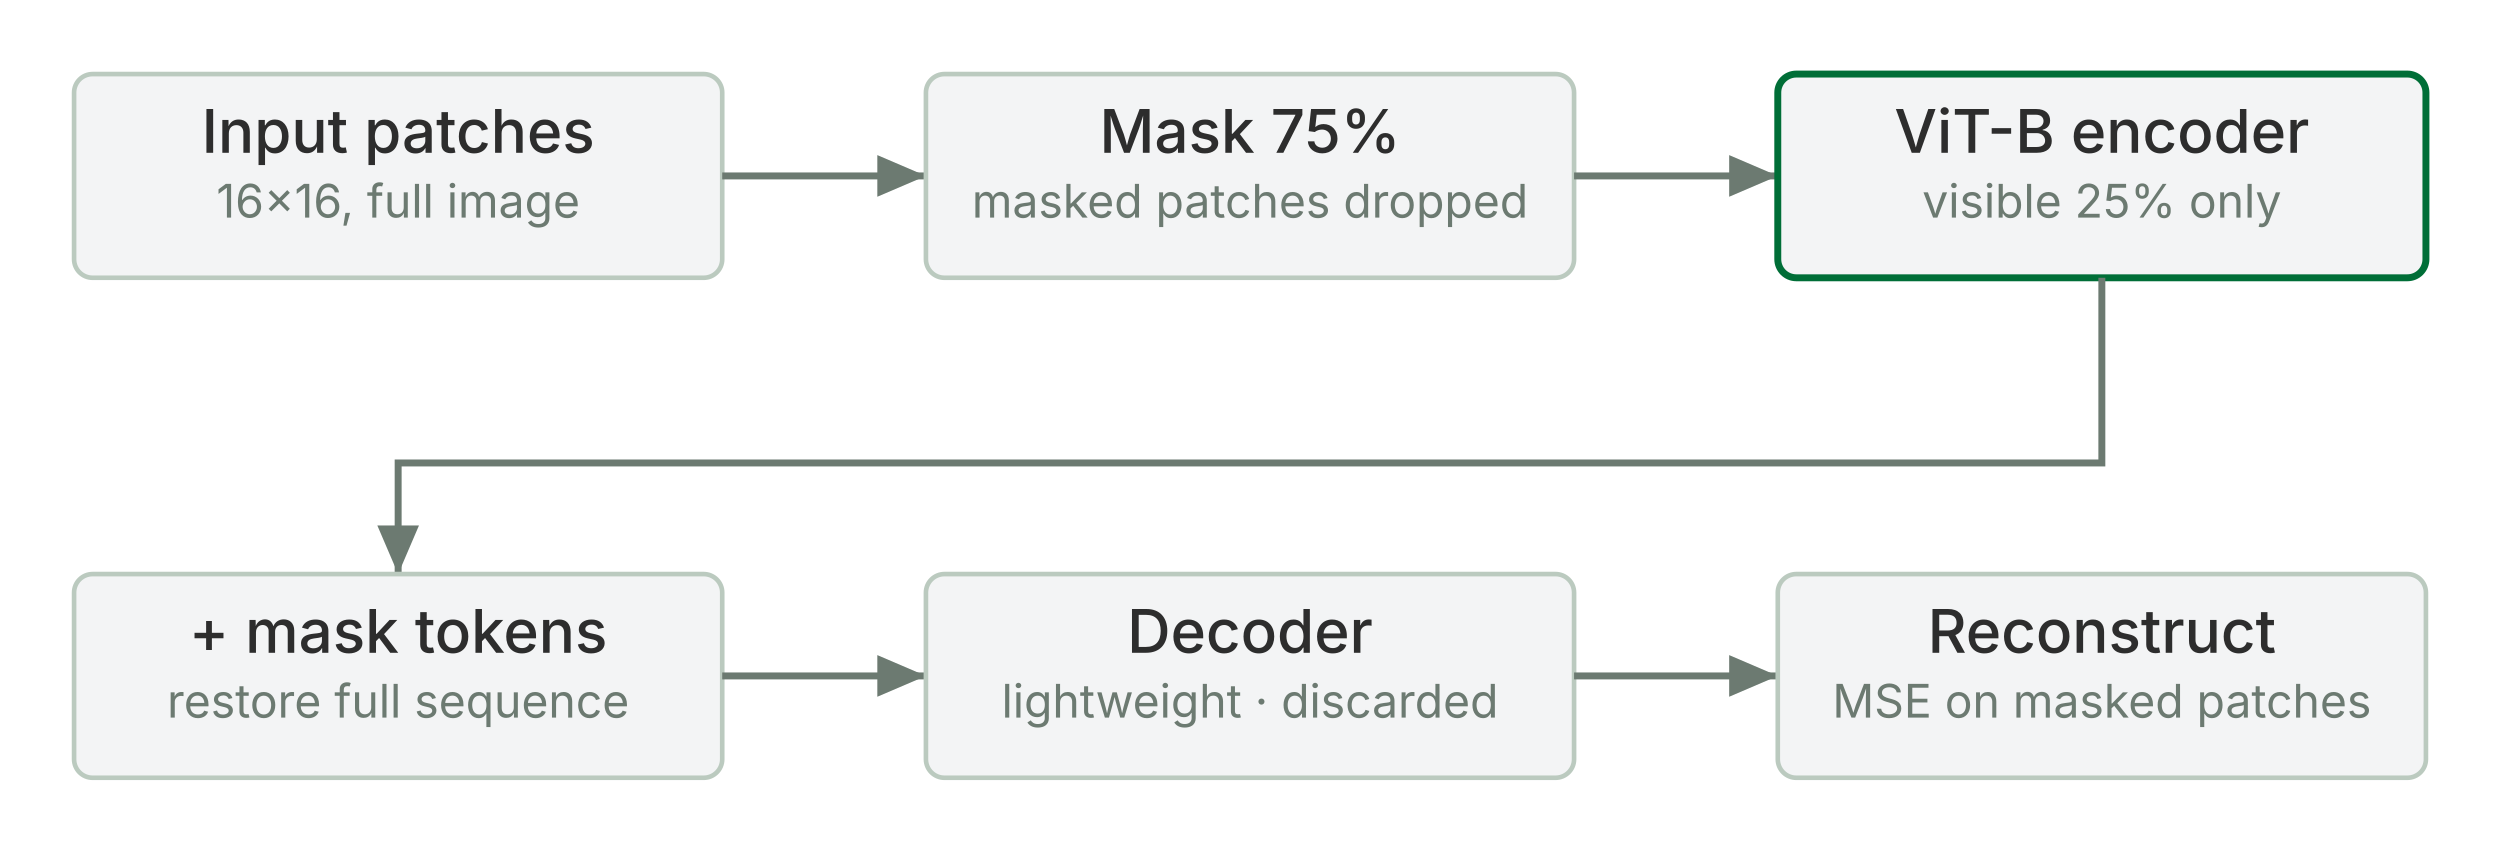
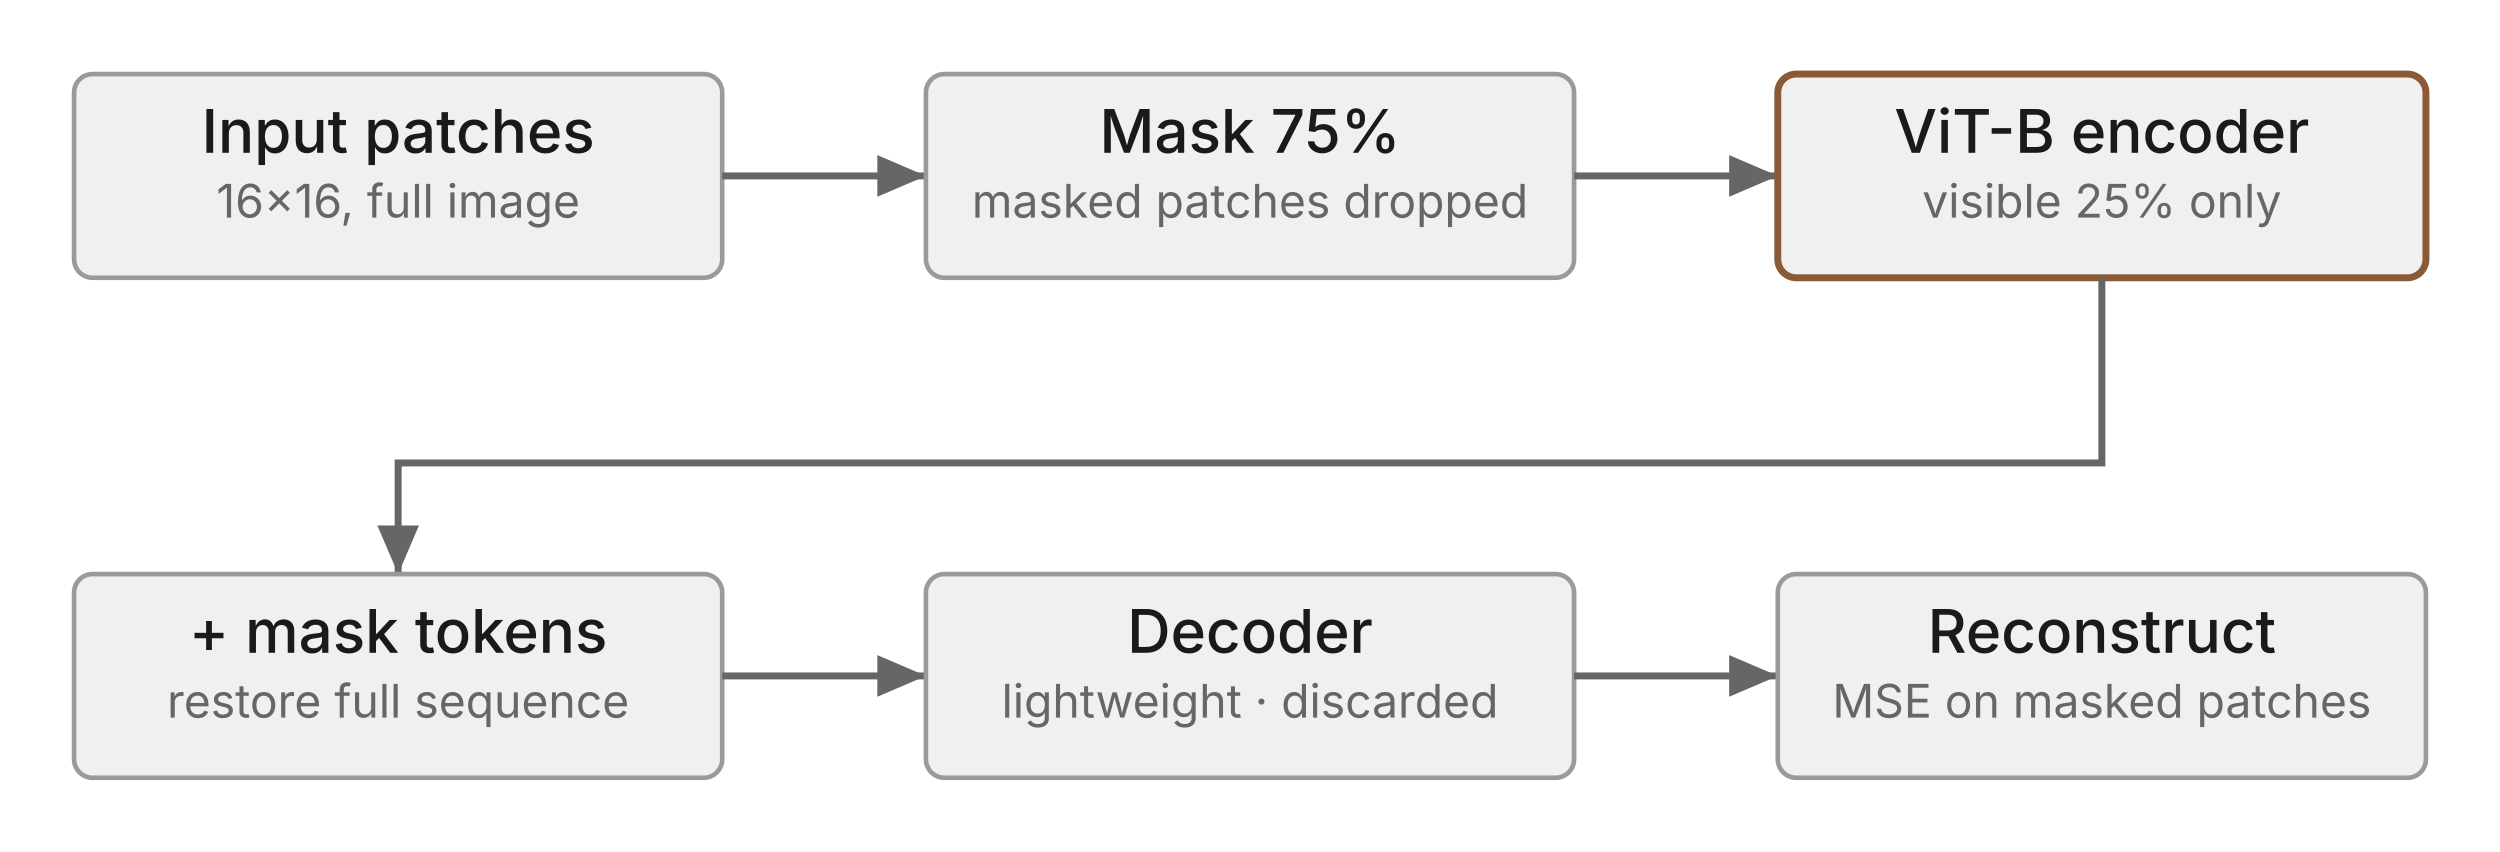
<svg xmlns="http://www.w3.org/2000/svg" viewBox="134 4 540 184" role="img" aria-label="Masked autoencoder pipeline: an input image is split into 16 by 16 patches; 75 percent of patches are masked and dropped; the visible 25 percent pass through a ViT-B encoder; mask tokens are restored into the full sequence; a lightweight decoder reconstructs the image; and the loss is computed on the masked patches only.">
  <defs>
    <style>
-       .n  { fill: #f3f4f5; stroke: #bbcabf; stroke-width: 1; }
-       .na { fill: #f3f4f5; stroke: #006e37; stroke-width: 1.5; }
-       .nt { fill: #f3f4f5; stroke: #bbcabf; stroke-width: 1; }
-       .lbl { font-family: Inter, -apple-system, BlinkMacSystemFont, 'Segoe UI', sans-serif; font-size: 13px; font-weight: 500; fill: #2d2d2d; }
-       .sub { font-family: Inter, -apple-system, BlinkMacSystemFont, 'Segoe UI', sans-serif; font-size: 10px; fill: #6c7a71; }
-       .conn { fill: none; stroke: #6c7a71; stroke-width: 1.5; }
-       .af  { fill: #6c7a71; }
+       .n  { fill: #f0f0f0; stroke: #9a9a9a; stroke-width: 1; }
+       .na { fill: #f0f0f0; stroke: #8a5a37; stroke-width: 1.5; }
+       .nt { fill: #f0f0f0; stroke: #9a9a9a; stroke-width: 1; }
+       .zone { fill: #8a5a37; fill-opacity: 0.07; }
+       .lbl { font-family: Inter, -apple-system, BlinkMacSystemFont, 'Segoe UI', sans-serif; font-size: 13px; font-weight: 500; fill: #1a1a1a; }
+       .sub { font-family: Inter, -apple-system, BlinkMacSystemFont, 'Segoe UI', sans-serif; font-size: 10px; fill: #666666; }
+       .conn { fill: none; stroke: #666666; stroke-width: 1.5; }
+       .af  { fill: #666666; }
      @media (prefers-color-scheme: dark) {
-         .n  { fill: #1c1b1b; stroke: #3c4a42; }
-         .na { fill: #1c1b1b; stroke: #2aa566; }
-         .nt { fill: #1c1b1b; stroke: #3c4a42; }
-         .lbl { fill: #e2e2e2; }
-         .sub { fill: #bbcabf; }
-         .conn { stroke: #86948a; }
-         .af  { fill: #86948a; }
+         .n  { fill: #1c1c1c; stroke: #6a6a6a; }
+         .na { fill: #1c1c1c; stroke: #b99882; }
+         .nt { fill: #1c1c1c; stroke: #6a6a6a; }
+         .zone { fill: #b99882; }
+         .lbl { fill: #e9e9e9; }
+         .sub { fill: #b8b8b8; }
+         .conn { stroke: #b8b8b8; }
+         .af  { fill: #b8b8b8; }
      }
    </style>
    <marker id="arr" markerWidth="7" markerHeight="6" refX="7" refY="3" orient="auto">
      <path class="af" d="M0,0 L7,3 L0,6 Z" />
    </marker>
  </defs>
  <rect class="n" x="150" y="20" width="140" height="44" rx="4" />
  <text class="lbl" x="220" y="37" text-anchor="middle">Input patches</text>
  <text class="sub" x="220" y="51" text-anchor="middle">16×16, full image</text>
  <line class="conn" x1="290" y1="42" x2="334" y2="42" marker-end="url(#arr)" />
  <rect class="n" x="334" y="20" width="140" height="44" rx="4" />
  <text class="lbl" x="404" y="37" text-anchor="middle">Mask 75%</text>
  <text class="sub" x="404" y="51" text-anchor="middle">masked patches dropped</text>
  <line class="conn" x1="474" y1="42" x2="518" y2="42" marker-end="url(#arr)" />
  <rect class="na" x="518" y="20" width="140" height="44" rx="4" />
  <text class="lbl" x="588" y="37" text-anchor="middle">ViT-B encoder</text>
  <text class="sub" x="588" y="51" text-anchor="middle">visible 25% only</text>
  <path class="conn" d="M 588 64 L 588 104 L 220 104 L 220 128" marker-end="url(#arr)" />
  <rect class="n" x="150" y="128" width="140" height="44" rx="4" />
  <text class="lbl" x="220" y="145" text-anchor="middle">+ mask tokens</text>
  <text class="sub" x="220" y="159" text-anchor="middle">restore full sequence</text>
  <line class="conn" x1="290" y1="150" x2="334" y2="150" marker-end="url(#arr)" />
  <rect class="n" x="334" y="128" width="140" height="44" rx="4" />
  <text class="lbl" x="404" y="145" text-anchor="middle">Decoder</text>
  <text class="sub" x="404" y="159" text-anchor="middle">lightweight · discarded</text>
  <line class="conn" x1="474" y1="150" x2="518" y2="150" marker-end="url(#arr)" />
  <rect class="n" x="518" y="128" width="140" height="44" rx="4" />
  <text class="lbl" x="588" y="145" text-anchor="middle">Reconstruct</text>
  <text class="sub" x="588" y="159" text-anchor="middle">MSE on masked patches</text>
</svg>
